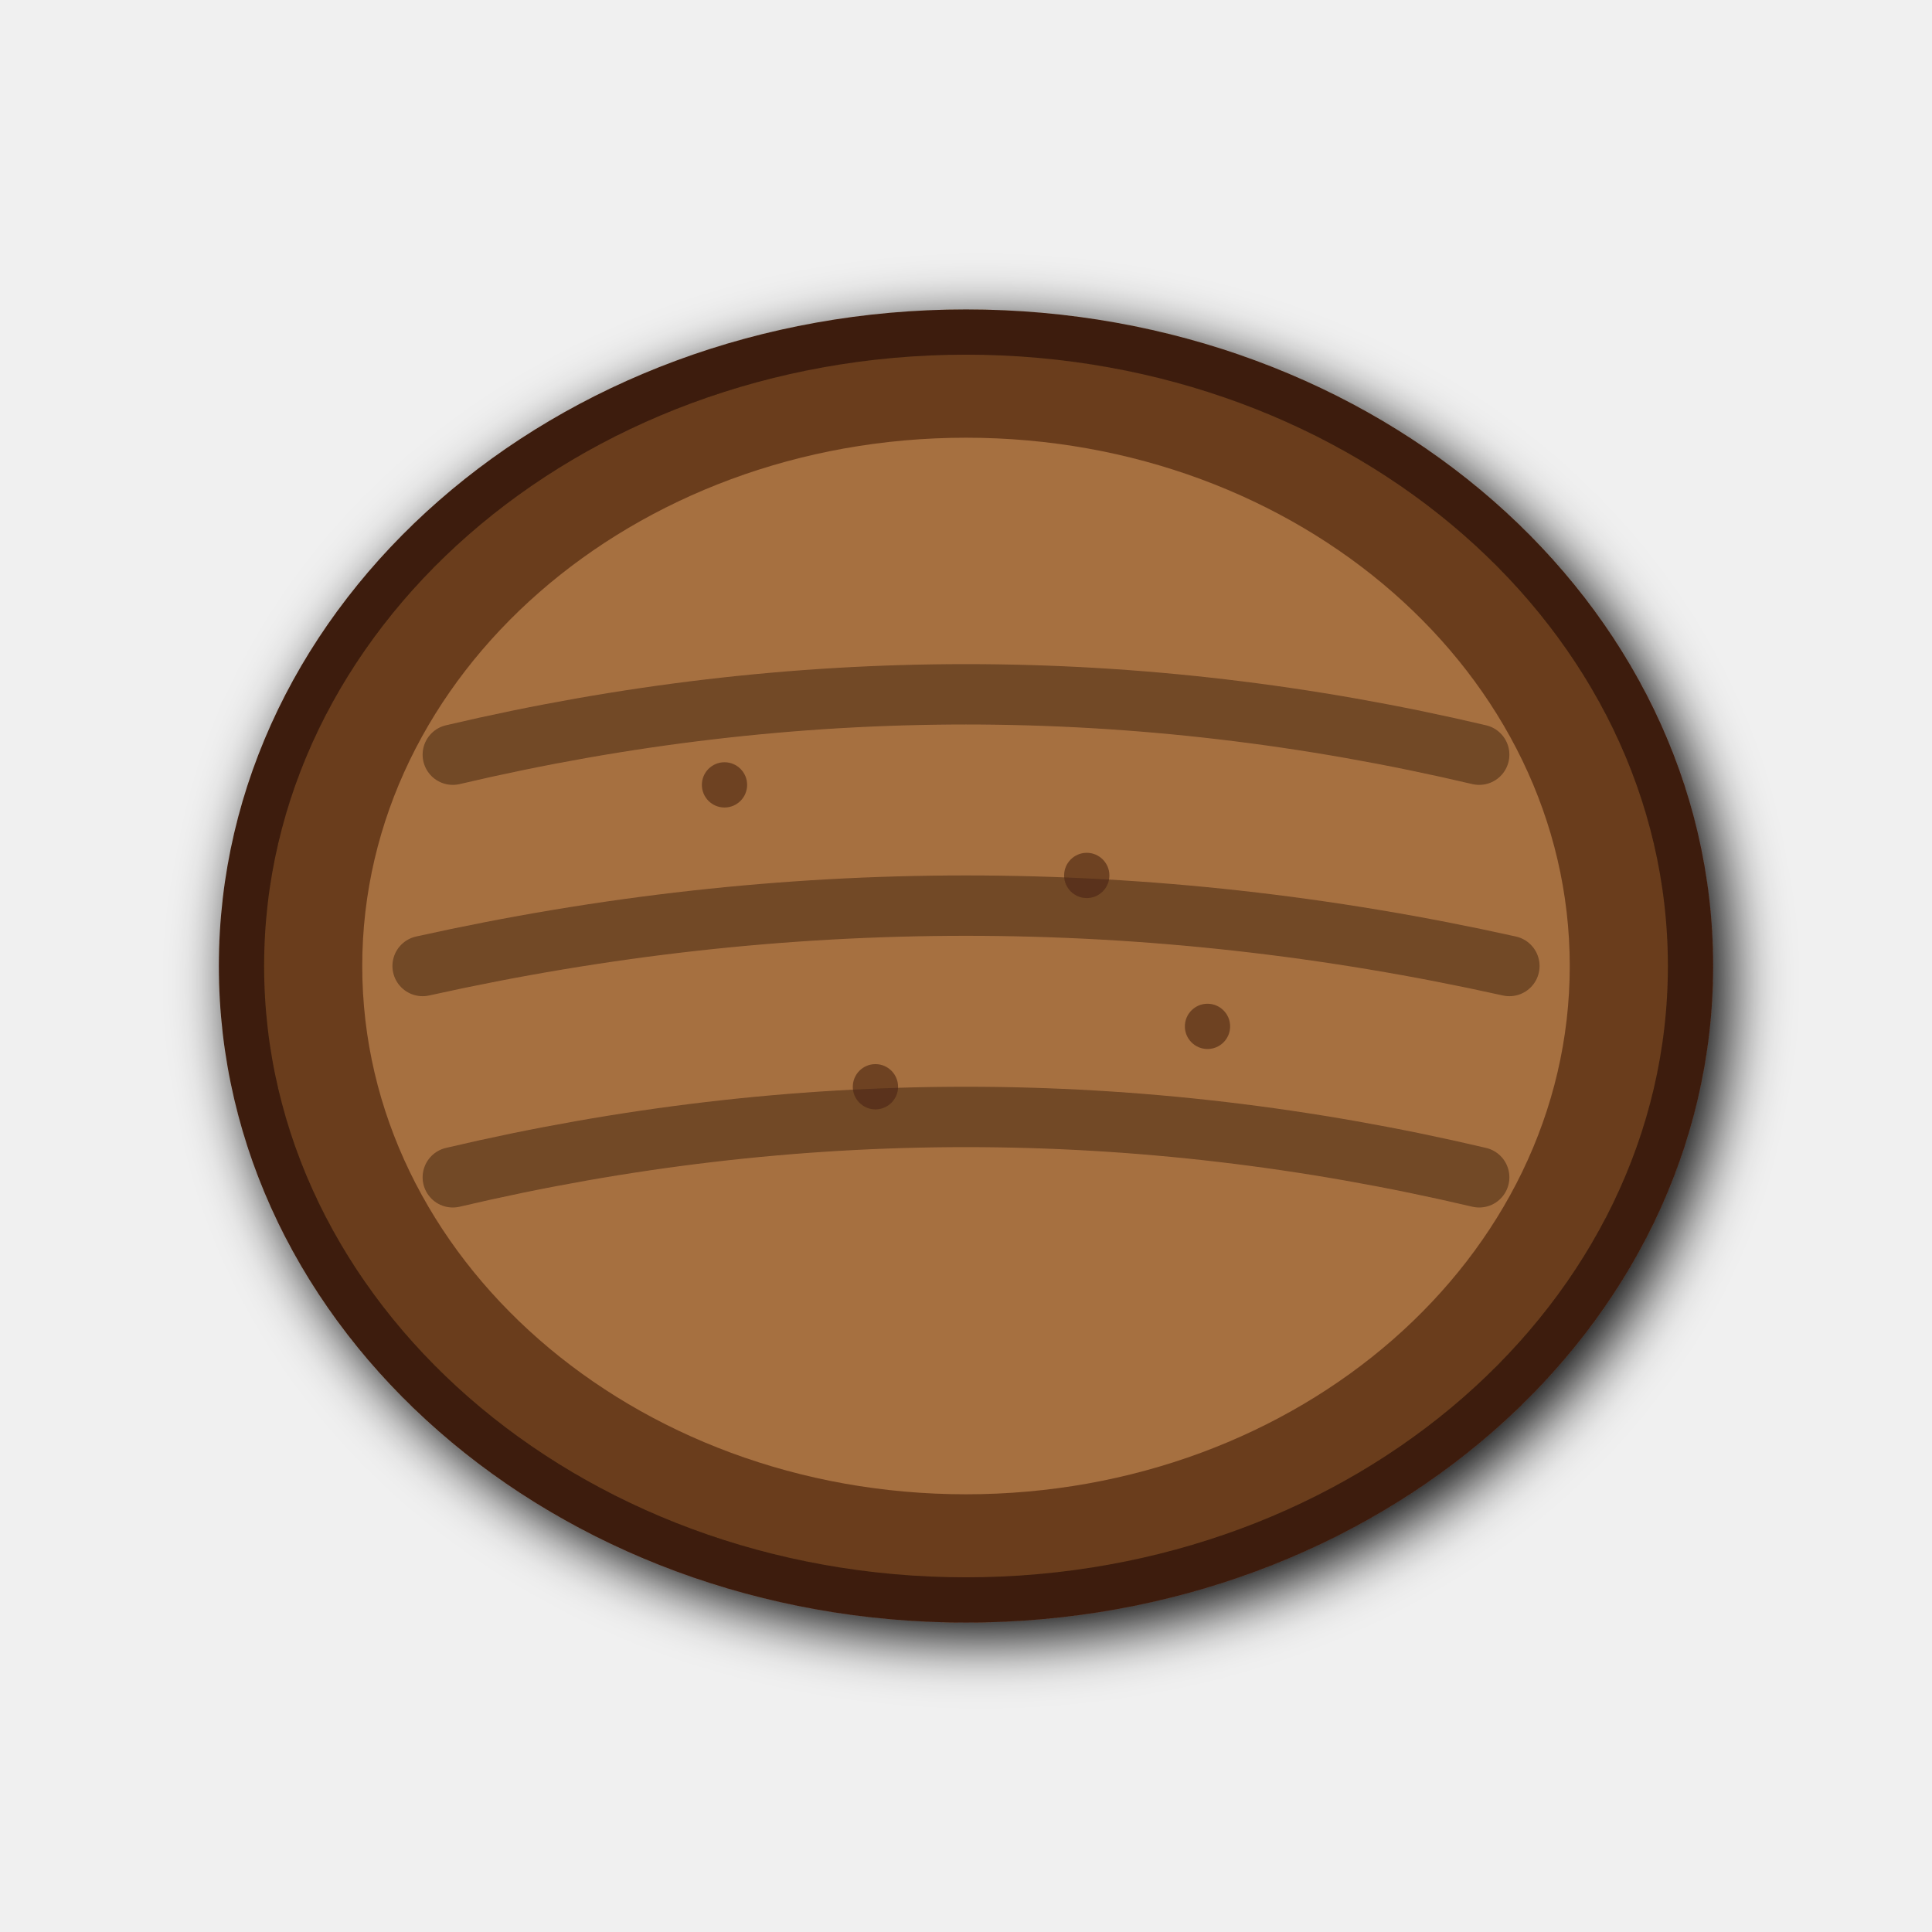
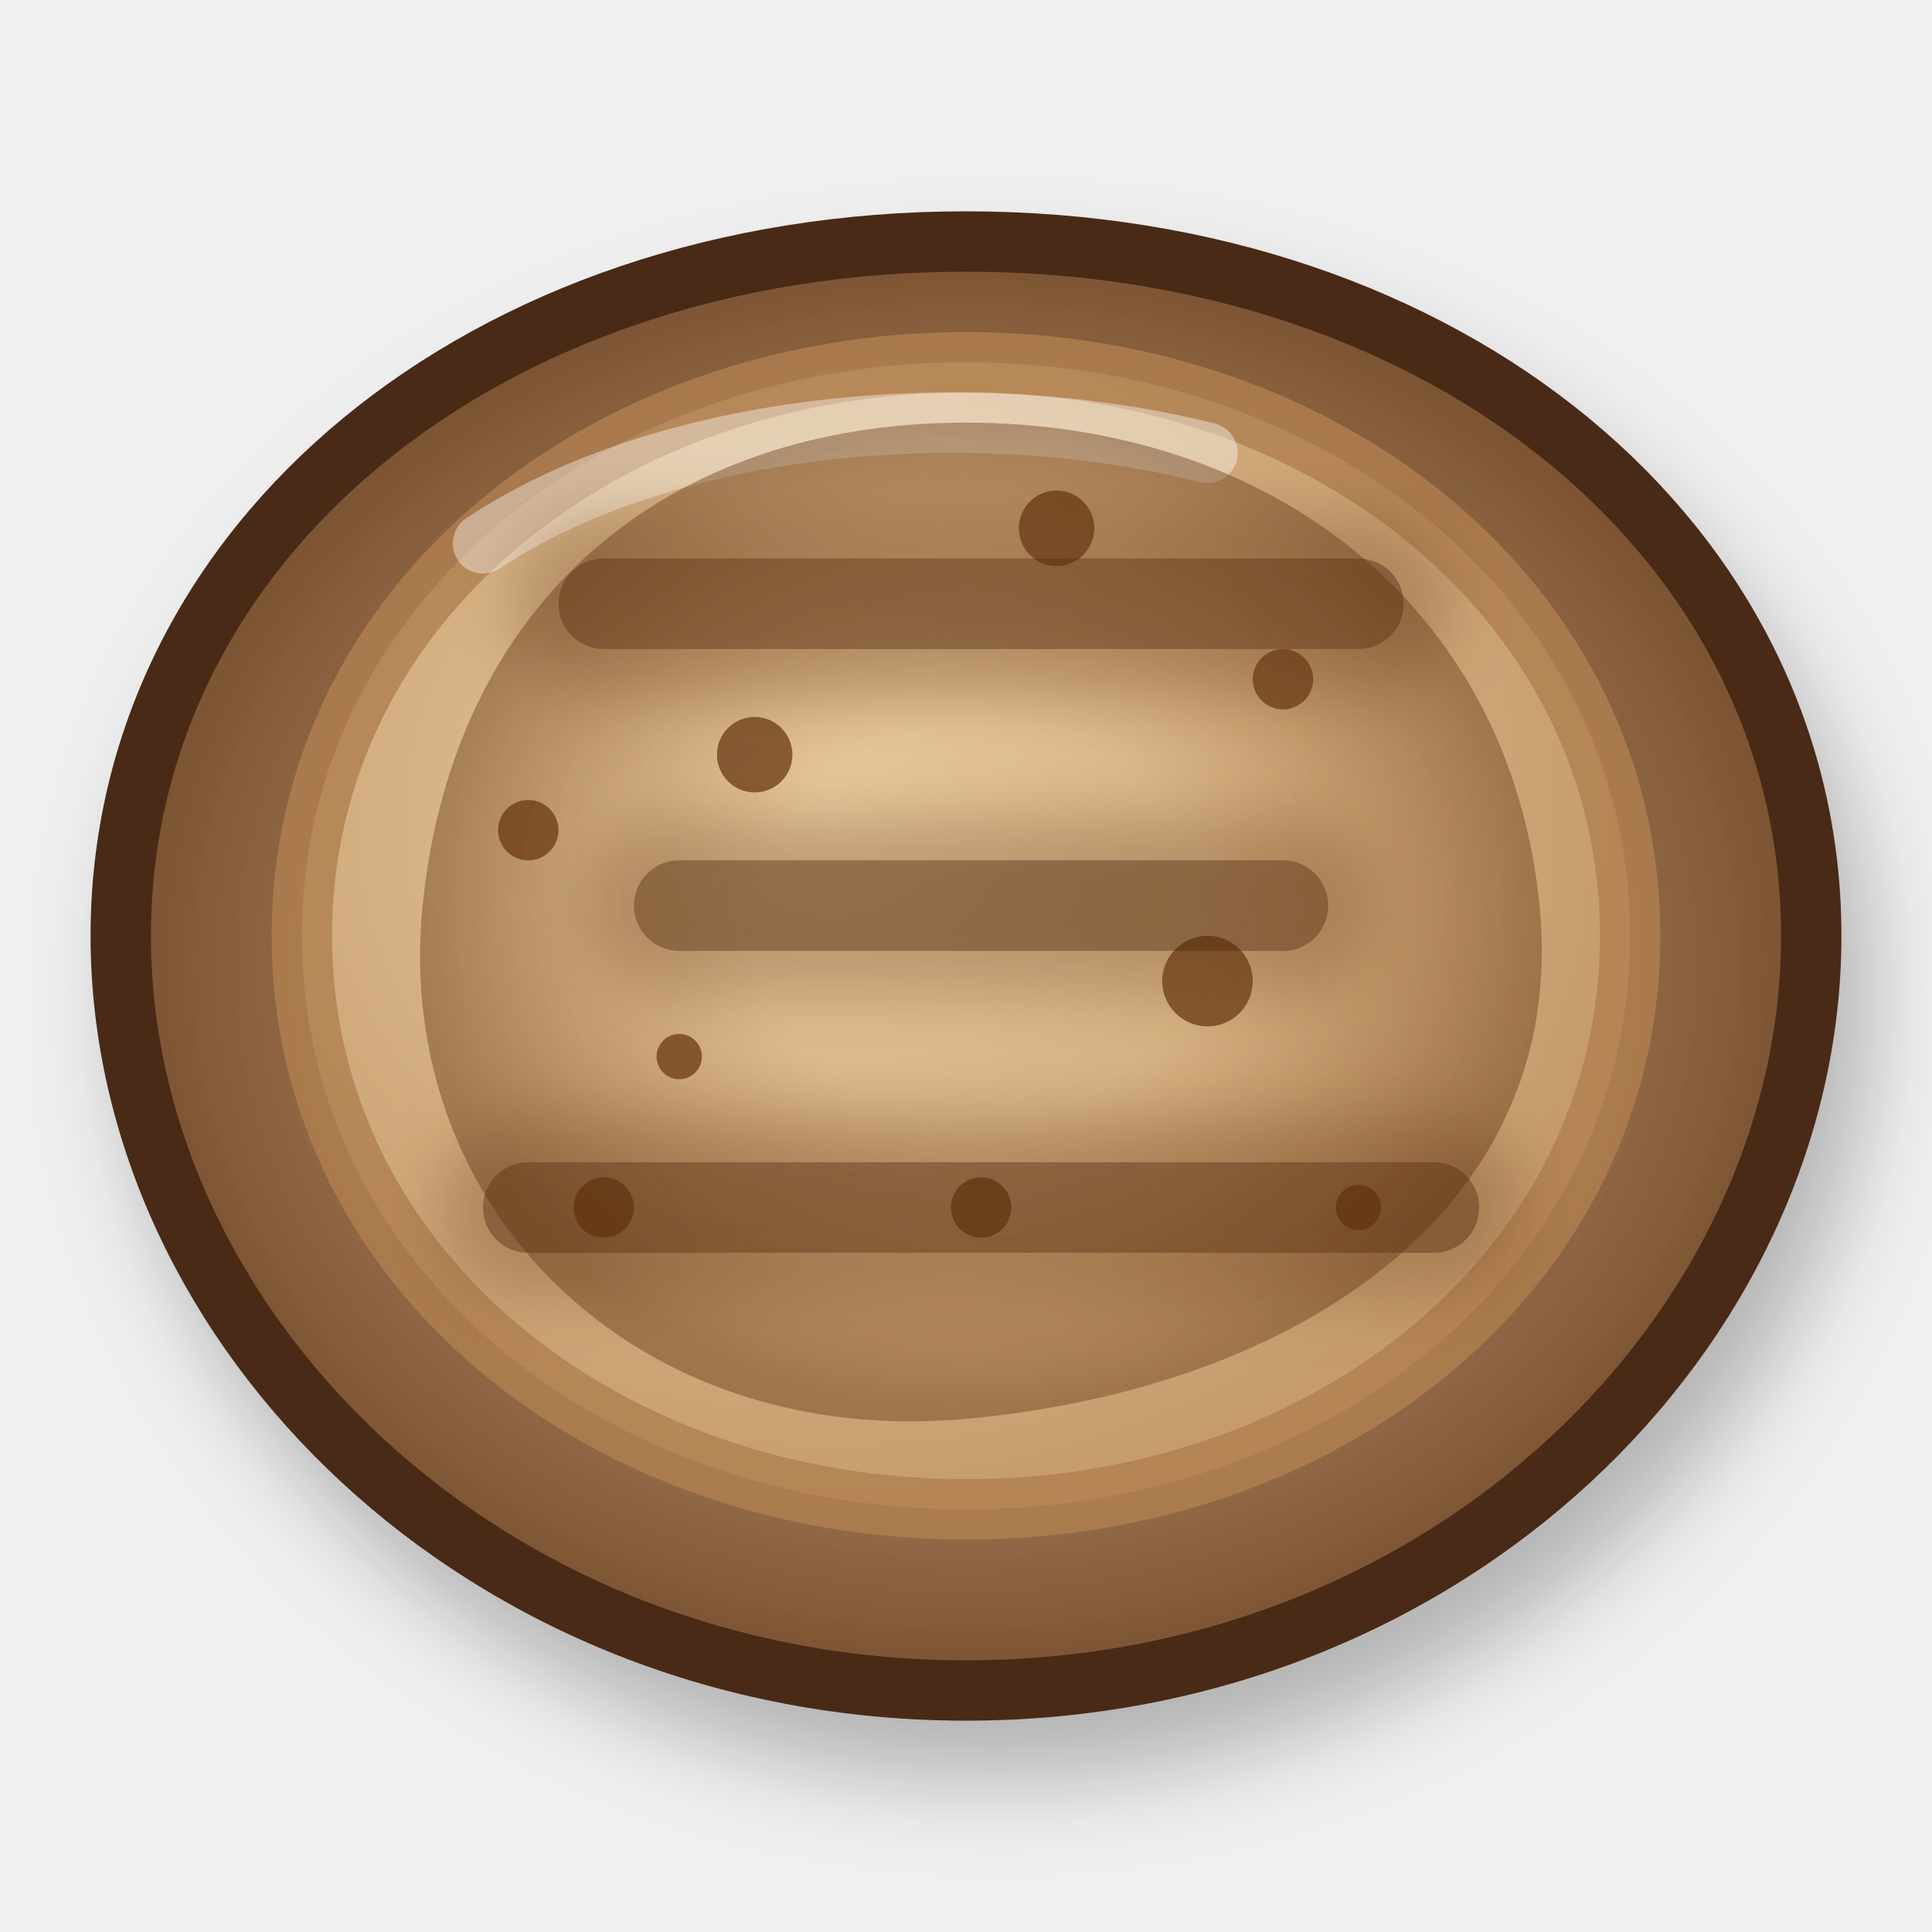
<svg xmlns="http://www.w3.org/2000/svg" width="128" height="128" viewBox="0 0 128 128">
  <defs>
    <filter id="shadow" x="-20%" y="-20%" width="140%" height="140%">
-       <feGaussianBlur in="SourceAlpha" stdDeviation="2" />
-       <feOffset dx="1" dy="1" result="offsetblur" />
-       <feComponentTransfer>
-         <feFuncA type="linear" slope="0.25" />
-       </feComponentTransfer>
-       <feMerge>
-         <feMergeNode in="offsetblur" />
-         <feMergeNode in="SourceGraphic" />
-       </feMerge>
+       <feDropShadow dx="2" dy="4" stdDeviation="3" flood-color="#000" flood-opacity="0.25" />
    </filter>
+     <radialGradient id="crust-wheat" cx="50%" cy="50%" r="50%">
+       <stop offset="60%" stop-color="#A67B5B" />
+       <stop offset="100%" stop-color="#7A5230" />
+     </radialGradient>
+     <radialGradient id="inner-wheat" cx="40%" cy="40%" r="60%">
+       <stop offset="0%" stop-color="#E8CA9D" />
+       <stop offset="100%" stop-color="#C69C6D" />
+     </radialGradient>
  </defs>
  <g filter="url(#shadow)">
-     <ellipse cx="64" cy="64" rx="48" ry="42" fill="#6B3D1E" stroke="#3D1F0D" stroke-width="3" />
-     <ellipse cx="64" cy="64" rx="40" ry="35" fill="#A67040" />
-     <path d="M30,50 Q64,42 98,50" fill="none" stroke="#3D1F0D" stroke-width="4" stroke-linecap="round" opacity="0.5" />
-     <path d="M28,64 Q64,56 100,64" fill="none" stroke="#3D1F0D" stroke-width="4" stroke-linecap="round" opacity="0.5" />
-     <path d="M30,78 Q64,70 98,78" fill="none" stroke="#3D1F0D" stroke-width="4" stroke-linecap="round" opacity="0.5" />
-     <circle cx="48" cy="52" r="1.5" fill="#4A2511" opacity="0.6" />
-     <circle cx="72" cy="58" r="1.5" fill="#4A2511" opacity="0.6" />
-     <circle cx="58" cy="72" r="1.5" fill="#4A2511" opacity="0.6" />
-     <circle cx="80" cy="68" r="1.5" fill="#4A2511" opacity="0.6" />
+     <path d="M 64 16 C 96 16, 120 36, 120 62 C 120 88, 96 112, 64 112 C 32 112, 8 88, 8 62 C 8 36, 32 16, 64 16 Z" fill="url(#crust-wheat)" stroke="#4A2A18" stroke-width="4" stroke-linejoin="round" />
+     <path d="M 64 24 C 88 24, 108 40, 108 62 C 108 84, 88 100, 64 100 C 40 100, 20 84, 20 62 C 20 40, 40 24, 64 24 Z" fill="url(#inner-wheat)" />
+     <path d="M 64 24 C 88 24, 108 40, 108 62 C 108 84, 88 100, 64 100 C 40 100, 20 84, 20 62 C 20 40, 40 24, 64 24 Z" fill="none" stroke="#B08050" stroke-width="4" opacity="0.8" />
+     <g>
+       <circle cx="50" cy="50" r="2.5" fill="#70421A" opacity="0.8" />
+       <circle cx="80" cy="65" r="3" fill="#70421A" opacity="0.8" />
+       <circle cx="65" cy="80" r="2" fill="#70421A" opacity="0.8" />
+       <circle cx="45" cy="70" r="1.5" fill="#70421A" opacity="0.8" />
+       <circle cx="85" cy="45" r="2" fill="#70421A" opacity="0.8" />
+       <circle cx="35" cy="55" r="2" fill="#70421A" opacity="0.8" />
+       <circle cx="70" cy="35" r="2.5" fill="#70421A" opacity="0.8" />
+       <circle cx="40" cy="80" r="2" fill="#70421A" opacity="0.8" />
+       <circle cx="90" cy="80" r="1.5" fill="#70421A" opacity="0.8" />
+     </g>
+     <path d="M 32 36 C 44 28, 64 26, 80 30" fill="none" stroke="#FFFFFF" stroke-width="4" stroke-linecap="round" opacity="0.4" />
+     <path d="M 40 40 L 90 40 M 45 60 L 85 60 M 35 80 L 95 80" fill="none" stroke="#6b3e1b" stroke-width="12" stroke-linecap="round" opacity="0.3" filter="blur(2px)" />
+     <path d="M 40 40 L 90 40 M 45 60 L 85 60 M 35 80 L 95 80" fill="none" stroke="#4a260d" stroke-width="6" stroke-linecap="round" opacity="0.4" />
+     <radialGradient id="toast-grad" cx="50%" cy="50%" r="50%">
+       <stop offset="40%" stop-color="#8a4d1f" stop-opacity="0" />
+       <stop offset="100%" stop-color="#5c2f0d" stop-opacity="0.4" />
+     </radialGradient>
+     <path d="M 64 28 C 84 28, 100 40, 102 60 C 104 80, 86 92, 64 94 C 42 96, 26 80, 28 60 C 30 40, 44 28, 64 28 Z" fill="url(#toast-grad)" />
  </g>
</svg>
